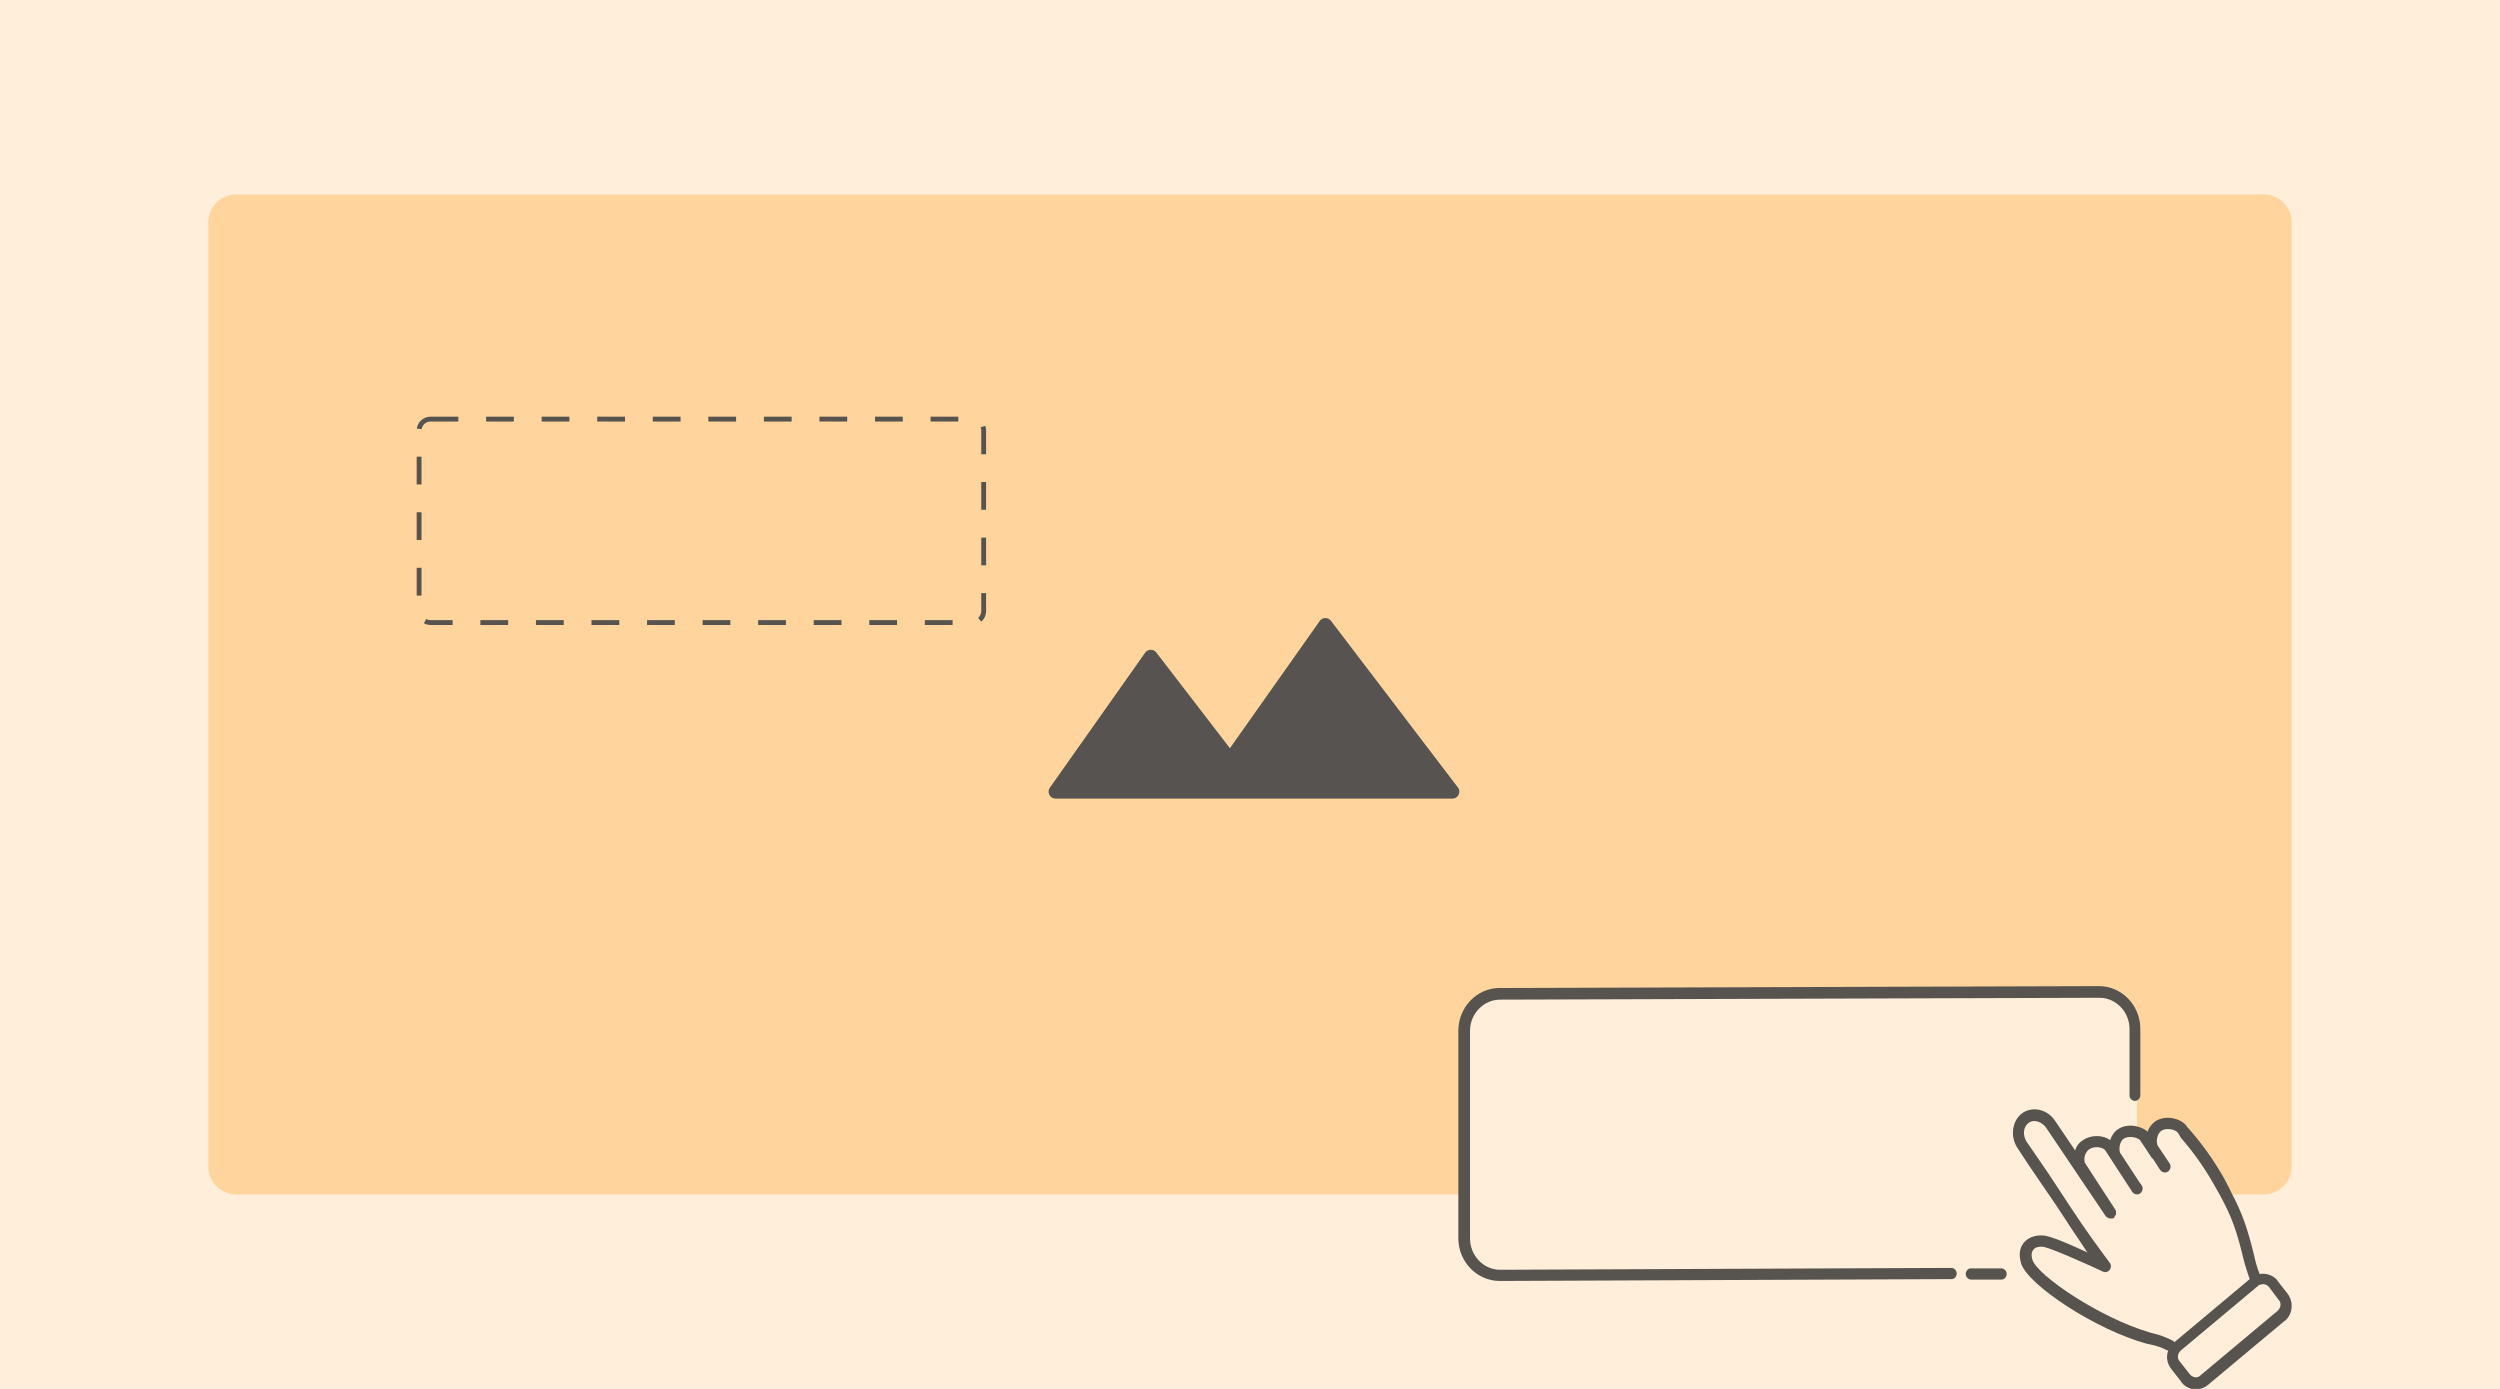
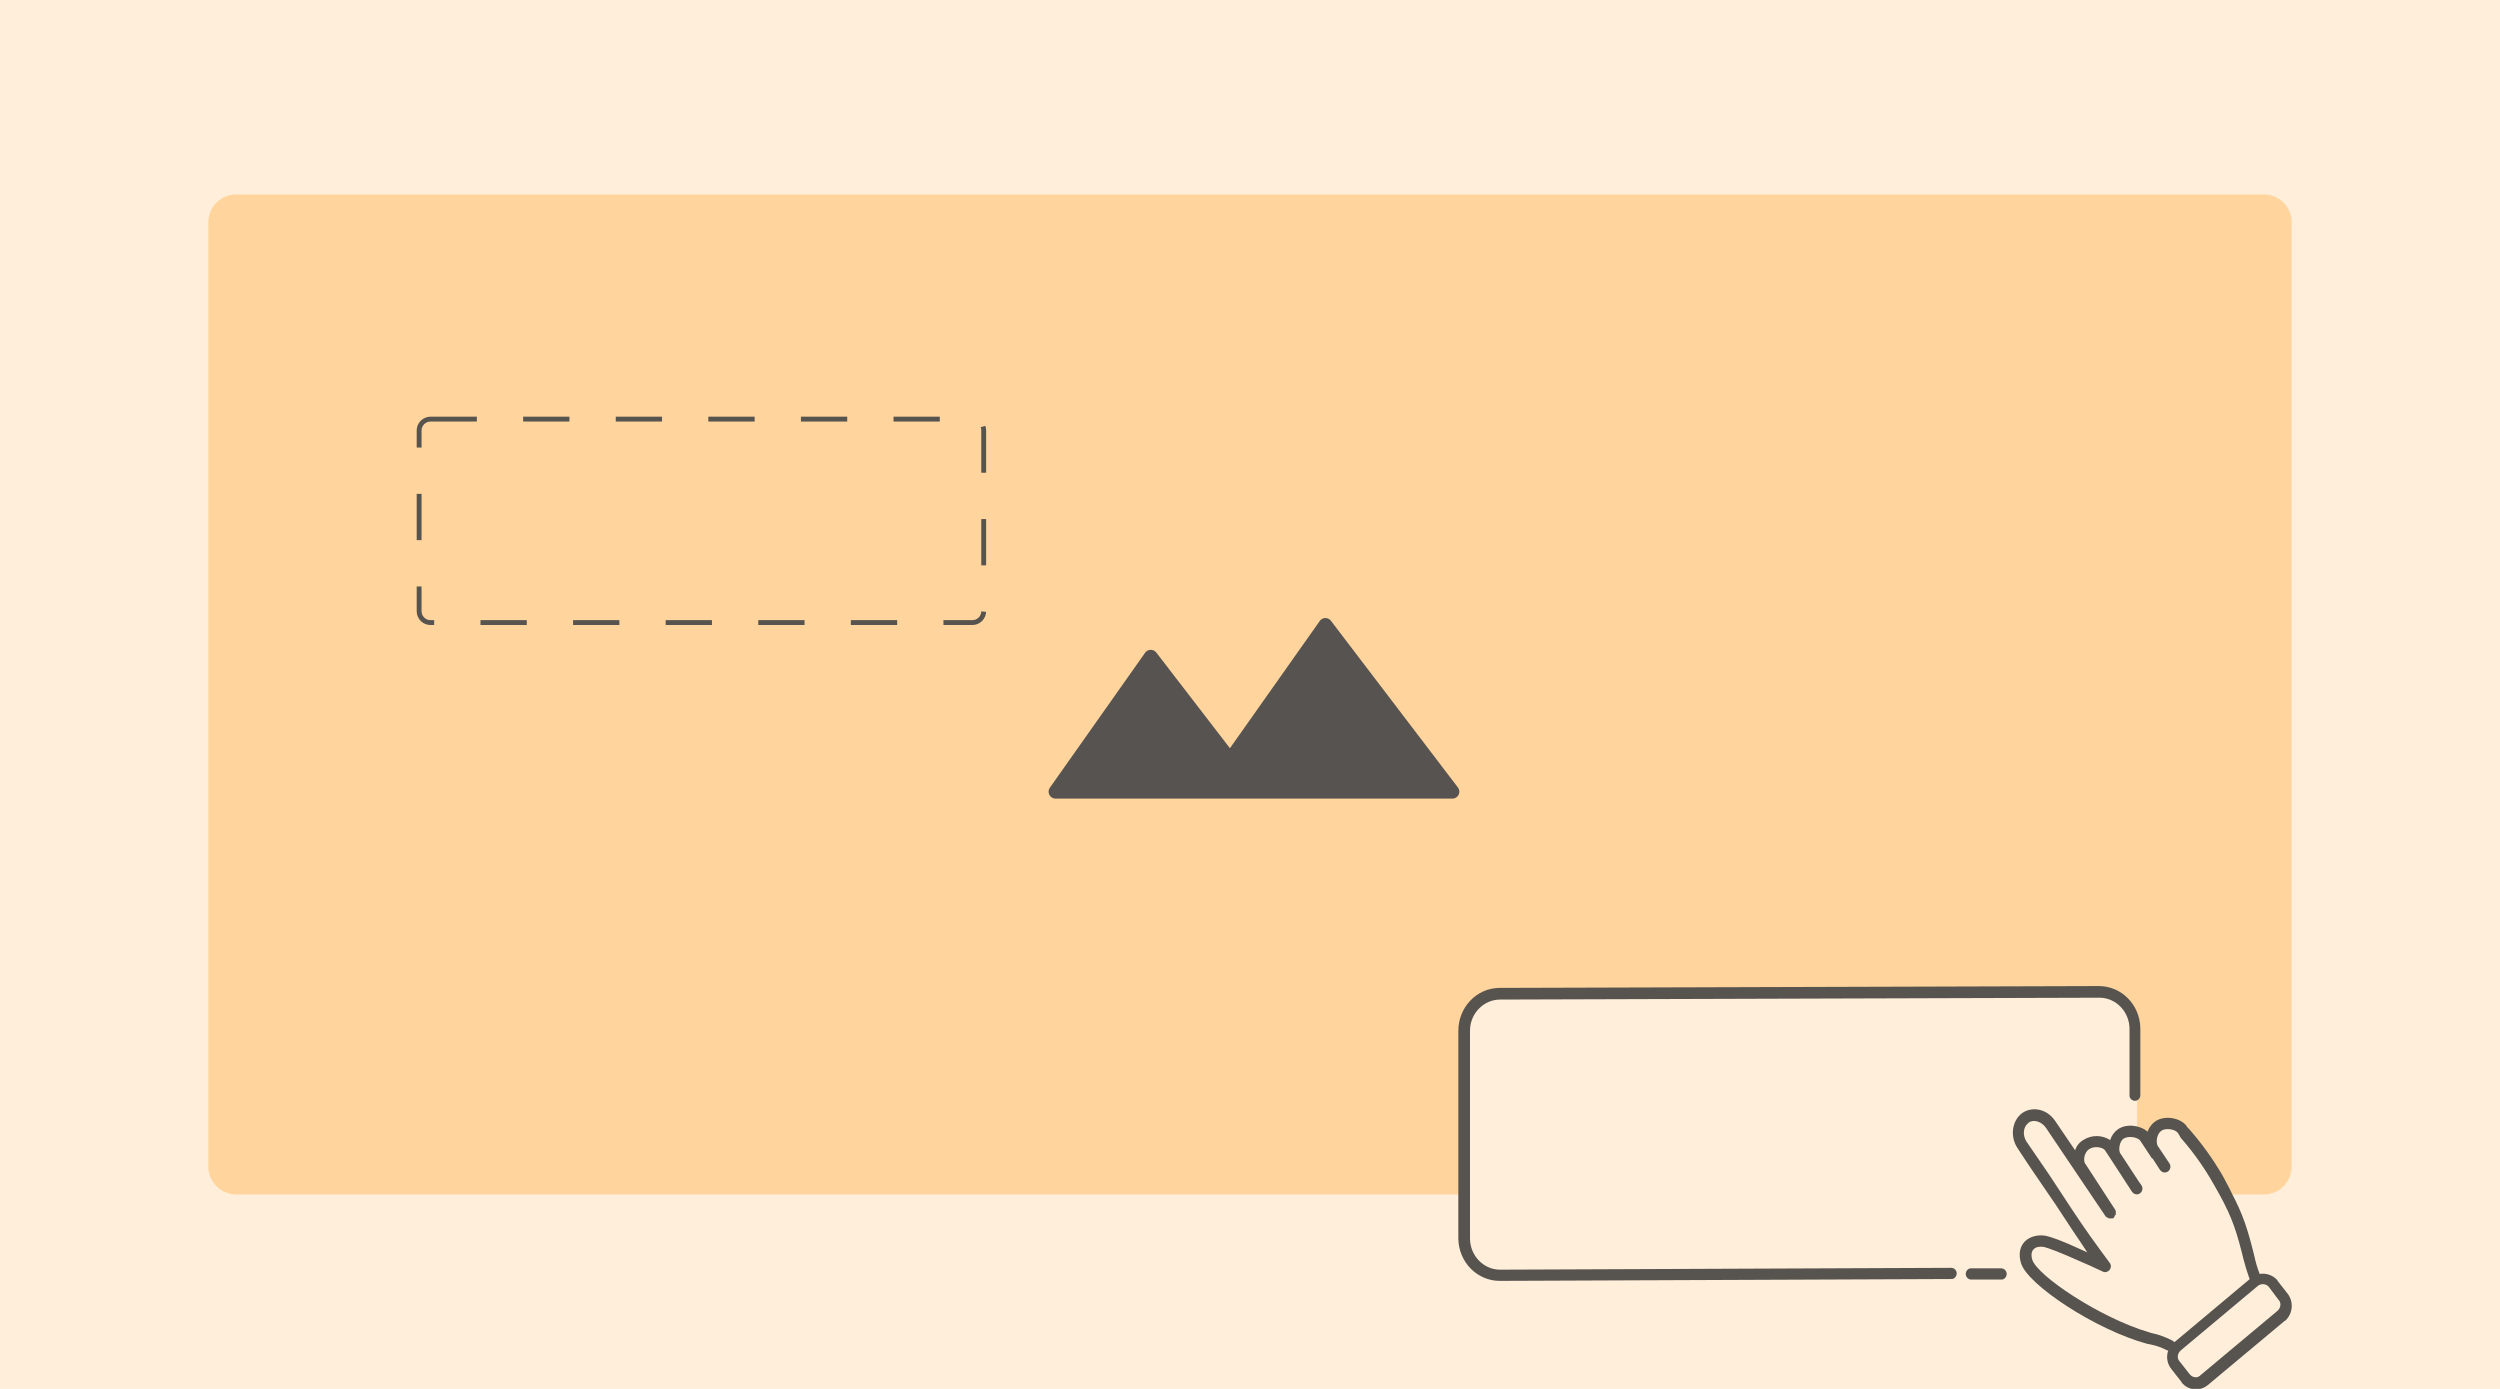
- <svg xmlns="http://www.w3.org/2000/svg" viewBox="0 0 180 100" fill="none">
+ <svg xmlns="http://www.w3.org/2000/svg" viewBox="0 0 108 60" fill="none" width="108" height="60">
  <g clip-path="url(#clip0_10177_31860)">
-     <rect width="180" height="100" fill="#FFEFDA" />
-     <rect x="15" y="14" width="150" height="72" rx="2" fill="#FFD59D" />
-     <path d="M82.857 47.286L76 57H104.571L95.429 45L88.571 54.714L82.857 47.286Z" fill="#575350" stroke="#575350" stroke-linejoin="round" />
-     <rect x="30.175" y="30.175" width="40.65" height="14.65" rx="0.825" stroke="#57534F" stroke-width="0.35" stroke-dasharray="2 2" />
-     <path d="M146.5 89.5L146 90L146.5 91.5L148 93L150.5 94.5L154.5 96L156.5 97V98L158 99.5L159.5 99L162 96.5L164 95L164.5 93.5L163.5 92.5L162.5 92L162 91.5L161 87.5L159 84L157 81H155.5L154.5 82L153 81.5L151.5 82.5L150.5 82L149.5 83H149L148 81.5L147 80.5H146L145.5 81.5L146 83.5L148 85.5L149.5 88L150.5 89.5L151 91L150 90.5L149 90L147.5 89.5H146.5Z" fill="#FFEFDA" />
-     <path d="M105.968 72.935L106.935 71.968L107.903 71.484H111.29H146.129H151.451L152.903 72.451L153.871 73.903V78.742V81.645H152.903L151.935 82.613L150.484 82.129L149.032 83.581L148.064 81.161L146.613 80.193L145.645 80.677L145.161 82.129L149.516 88.419L150.968 90.838L150.484 90.355H149.032L148.064 89.387H146.613L146.129 89.871V90.838V91.806H119.032H112.742H108.387H106.935L105.968 90.838L105.484 90.355V87.935V86V83.581V80.677V77.774V74.871L105.968 72.935Z" fill="#FFEFDA" />
-     <path d="M144.092 91.323C144.319 91.323 144.481 91.524 144.481 91.726C144.481 91.927 144.319 92.129 144.124 92.129H144.092H141.921C141.694 92.129 141.532 91.927 141.532 91.726C141.532 91.524 141.694 91.323 141.888 91.323H141.921H144.092ZM147.948 80.674L149.406 82.824C149.503 82.522 149.697 82.253 149.989 82.085C150.572 81.682 151.415 81.716 151.933 82.085C152.03 81.783 152.225 81.481 152.484 81.313C153.1 80.876 154.104 81.01 154.622 81.481C154.72 81.178 154.914 80.943 155.173 80.742C155.854 80.271 156.988 80.473 157.441 81.078V81.111L157.636 81.313C158.576 82.388 159.353 83.496 160.001 84.605L160.131 84.84L160.325 85.209L160.52 85.579L160.682 85.915C161.459 87.393 161.816 88.434 162.302 90.416C162.399 90.886 162.529 91.323 162.691 91.726C163.144 91.659 163.63 91.793 163.954 92.163L163.987 92.23L164.7 93.137C165.153 93.742 165.088 94.581 164.538 95.085L164.473 95.119L158.964 99.721C158.381 100.191 157.571 100.124 157.085 99.553L157.053 99.486L156.34 98.579C156.016 98.176 155.951 97.672 156.113 97.235H156.081H156.048C155.692 97.033 155.27 96.899 154.817 96.798L154.655 96.765H154.622C150.896 95.757 145.971 92.499 145.517 90.953C145.096 89.576 146.101 88.803 147.267 88.972C147.624 89.039 148.498 89.341 149.859 89.979L150.313 90.181L150.248 90.114C149.73 89.307 149.244 88.636 148.822 87.964L147.98 86.687L146.878 85.075C146.392 84.369 145.841 83.563 145.258 82.656C144.707 81.817 144.869 80.674 145.615 80.137C146.36 79.633 147.397 79.868 147.948 80.674ZM162.593 92.566L162.561 92.599L157.02 97.235C156.793 97.436 156.729 97.772 156.923 98.008L156.955 98.041L157.668 98.948C157.863 99.183 158.187 99.251 158.414 99.049L158.446 99.015L163.987 94.38C164.214 94.178 164.278 93.842 164.084 93.607L164.051 93.573L163.371 92.666C163.177 92.431 162.853 92.398 162.593 92.566ZM146.068 80.842C145.679 81.111 145.615 81.716 145.906 82.186L147.494 84.504L148.401 85.881C148.628 86.217 148.822 86.519 149.017 86.822L149.308 87.258C150.054 88.4 150.929 89.61 151.901 90.92C152.16 91.256 151.803 91.726 151.415 91.558L150.475 91.121L149.859 90.853C148.369 90.181 147.462 89.845 147.17 89.778C146.522 89.677 146.133 90.013 146.327 90.685C146.684 91.86 151.285 94.917 154.752 95.925L154.849 95.959L154.979 95.992C155.465 96.093 155.886 96.261 156.307 96.462L156.437 96.53C156.469 96.563 156.534 96.597 156.567 96.63L161.978 92.096C161.816 91.625 161.654 91.155 161.524 90.618L161.427 90.214C160.908 88.165 160.52 87.225 159.418 85.31C158.77 84.168 157.992 83.026 157.02 81.917L156.826 81.581L156.793 81.548C156.631 81.313 155.951 81.178 155.627 81.413C155.303 81.615 155.206 82.22 155.368 82.522L155.4 82.555L156.21 83.765C156.34 83.966 156.275 84.201 156.113 84.336C155.951 84.47 155.692 84.437 155.562 84.269L155.53 84.235L155.011 83.429L154.946 83.395L154.104 82.119C153.942 81.884 153.262 81.749 152.905 81.984C152.614 82.186 152.516 82.791 152.678 83.059L152.711 83.093L154.007 85.075L154.201 85.344C154.331 85.545 154.266 85.78 154.104 85.915C153.942 86.049 153.683 86.015 153.553 85.847L153.521 85.814L151.577 82.824C151.415 82.589 150.767 82.488 150.41 82.757C150.086 82.992 149.989 83.53 150.151 83.798L150.183 83.832L152.322 87.124V87.157L152.354 87.191V87.225V87.258C152.354 87.292 152.354 87.292 152.354 87.326V87.359V87.393V87.426V87.46L152.322 87.493L152.289 87.527L152.257 87.561V87.628L152.225 87.661L152.192 87.695C152.192 87.695 152.16 87.729 152.127 87.729H152.095H152.063H152.03H151.965H151.933H151.901H151.868C151.836 87.729 151.836 87.729 151.803 87.695L151.739 87.661L151.706 87.628V87.661L151.674 87.628L151.641 87.594L151.609 87.561L147.332 81.212C147.008 80.742 146.425 80.574 146.068 80.842ZM151.123 71C152.743 71 154.072 72.344 154.104 74.023V74.124V78.86C154.104 79.096 153.91 79.263 153.715 79.263C153.521 79.263 153.326 79.096 153.326 78.894V78.86V74.09C153.326 72.881 152.387 71.873 151.22 71.84H151.155L108.013 71.974C106.847 71.974 105.875 72.948 105.842 74.157V74.224V89.172C105.842 90.382 106.782 91.39 107.949 91.423H108.013L140.495 91.289C140.722 91.289 140.884 91.491 140.884 91.692C140.884 91.894 140.722 92.096 140.528 92.096H140.495L107.981 92.229C106.361 92.229 105.032 90.886 105 89.206V89.105V74.224C105 72.545 106.296 71.168 107.916 71.134H108.013L151.123 71Z" fill="#57534F" />
+     <path width="180" height="100" fill="#FFEFDA" d="M0 0h108v60H0z" />
+     <path x="15" y="14" width="150" height="72" rx="2" fill="#FFD59D" d="M10.2 8.4h87.6a1.2 1.2 0 0 1 1.2 1.2v40.8a1.2 1.2 0 0 1 -1.2 1.2h-87.6a1.2 1.2 0 0 1 -1.2 -1.2V9.6a1.2 1.2 0 0 1 1.2 -1.2" />
+     <path d="M49.714 28.372 45.6 34.2h17.143l-5.485 -7.2 -4.115 5.828z" fill="#575350" stroke="#575350" stroke-linejoin="round" stroke-width="0.6" />
+     <path x="30.175" y="30.175" width="40.65" height="14.65" rx="0.825" stroke="#57534F" stroke-width="0.21" stroke-dasharray="2 2" d="M18.6 18.106H42a0.492 0.492 0 0 1 0.496 0.494V26.4a0.492 0.492 0 0 1 -0.496 0.496H18.6a0.492 0.492 0 0 1 -0.494 -0.496v-7.8a0.492 0.492 0 0 1 0.494 -0.494z" />
+     <path d="M87.9 53.7 87.6 54l0.3 0.9 0.9 0.9 1.5 0.9 2.4 0.9 1.2 0.6v0.6l0.9 0.9 0.9 -0.3L97.2 57.9l1.2 -0.9 0.3 -0.9 -0.6 -0.6 -0.6 -0.3 -0.3 -0.3 -0.6 -2.4 -1.2 -2.1 -1.2 -1.8h-0.9l-0.6 0.6 -0.9 -0.3 -0.9 0.6 -0.6 -0.3 -0.6 0.6h-0.3l-0.6 -0.9 -0.6 -0.6H87.6l-0.3 0.6 0.3 1.2 1.2 1.2 0.9 1.5 0.6 0.9 0.3 0.9 -0.6 -0.3 -0.6 -0.3 -0.9 -0.3z" fill="#FFEFDA" />
+     <path d="m63.581 43.762 0.58 -0.58 0.581 -0.29h26.129l0.871 0.58 0.581 0.871v4.645h-0.581l-0.581 0.581 -0.871 -0.29 -0.871 0.871 -0.581 -1.452 -0.871 -0.581 -0.581 0.29 -0.29 0.871 2.614 3.774 0.871 1.452 -0.29 -0.29h-0.871l-0.581 -0.581h-0.871l-0.29 0.29v1.162H64.159l-0.58 -0.581 -0.29 -0.289v-9.293z" fill="#FFEFDA" />
+     <path d="M86.455 54.793c0.137 0 0.234 0.121 0.234 0.242s-0.097 0.242 -0.214 0.242h-1.321c-0.137 0 -0.234 -0.121 -0.234 -0.242s0.097 -0.242 0.214 -0.242h1.322m2.314 -6.389 0.875 1.29a0.78 0.78 0 0 1 0.349 -0.443 1.068 1.068 0 0 1 1.166 0 0.888 0.888 0 0 1 0.331 -0.463c0.37 -0.262 0.972 -0.181 1.283 0.101a0.924 0.924 0 0 1 0.331 -0.444c0.409 -0.282 1.088 -0.161 1.361 0.203v0.02l0.118 0.121a12.84 12.84 0 0 1 1.42 1.975l0.078 0.14 0.116 0.222 0.118 0.221 0.097 0.202c0.467 0.887 0.68 1.512 0.972 2.7q0.088 0.424 0.234 0.786a0.84 0.84 0 0 1 0.757 0.262l0.02 0.041 0.427 0.545a0.872 0.872 0 0 1 -0.097 1.169l-0.04 0.02 -3.306 2.761a0.799 0.799 0 0 1 -1.128 -0.101l-0.019 -0.041 -0.427 -0.545a0.828 0.828 0 0 1 -0.137 -0.806h-0.04a2.64 2.64 0 0 0 -0.739 -0.262l-0.097 -0.02h-0.02c-2.236 -0.605 -5.19 -2.56 -5.464 -3.487 -0.252 -0.827 0.35 -1.29 1.05 -1.189 0.214 0.041 0.739 0.221 1.555 0.604l0.272 0.121 -0.04 -0.041c-0.311 -0.485 -0.602 -0.887 -0.856 -1.29l-0.505 -0.766 -0.661 -0.967a54 54 0 0 1 -0.972 -1.452c-0.331 -0.504 -0.234 -1.189 0.214 -1.512 0.446 -0.302 1.069 -0.161 1.4 0.323m8.786 7.135 -0.019 0.02 -3.325 2.782c-0.137 0.121 -0.174 0.323 -0.059 0.464l0.019 0.02 0.427 0.545c0.118 0.14 0.312 0.181 0.448 0.06l0.019 -0.02 3.325 -2.78c0.137 -0.121 0.174 -0.323 0.059 -0.464l-0.02 -0.02 -0.408 -0.544c-0.116 -0.142 -0.311 -0.162 -0.467 -0.061m-9.914 -7.034c-0.234 0.162 -0.272 0.524 -0.097 0.806l0.953 1.391 0.545 0.827c0.137 0.202 0.252 0.383 0.37 0.564l0.174 0.262c0.448 0.685 0.972 1.411 1.555 2.197 0.156 0.202 -0.059 0.484 -0.292 0.383l-0.564 -0.262 -0.37 -0.161c-0.894 -0.403 -1.438 -0.605 -1.614 -0.644 -0.389 -0.061 -0.622 0.14 -0.505 0.545 0.214 0.706 2.975 2.539 5.056 3.144l0.059 0.02 0.078 0.02c0.292 0.06 0.545 0.162 0.797 0.282l0.078 0.041c0.019 0.02 0.059 0.041 0.078 0.06l3.246 -2.72a9.6 9.6 0 0 1 -0.272 -0.887l-0.059 -0.242c-0.312 -1.229 -0.545 -1.794 -1.205 -2.942a12 12 0 0 0 -1.439 -2.035l-0.116 -0.202 -0.02 -0.02c-0.097 -0.14 -0.505 -0.222 -0.7 -0.082 -0.194 0.121 -0.252 0.485 -0.156 0.665l0.019 0.02 0.486 0.726a0.258 0.258 0 0 1 -0.059 0.342 0.24 0.24 0 0 1 -0.331 -0.04l-0.019 -0.02 -0.312 -0.484 -0.04 -0.02 -0.505 -0.766c-0.097 -0.14 -0.505 -0.222 -0.72 -0.082 -0.174 0.121 -0.234 0.485 -0.137 0.644l0.02 0.02 0.778 1.189 0.116 0.162a0.258 0.258 0 0 1 -0.059 0.342 0.24 0.24 0 0 1 -0.331 -0.041l-0.019 -0.02 -1.166 -1.794c-0.097 -0.14 -0.486 -0.202 -0.701 -0.041 -0.194 0.14 -0.252 0.464 -0.156 0.624l0.019 0.02 1.283 1.975v0.02l0.019 0.02v0.162l-0.019 0.02 -0.02 0.02 -0.019 0.02v0.041l-0.019 0.02 -0.02 0.02s-0.019 0.02 -0.04 0.02h-0.156c-0.019 0 -0.019 0 -0.04 -0.02l-0.038 -0.02 -0.02 -0.02v0.02l-0.019 -0.02 -0.02 -0.02 -0.019 -0.02 -2.567 -3.81c-0.194 -0.282 -0.545 -0.383 -0.758 -0.221m3.047 -5.905c0.972 0 1.769 0.806 1.788 1.814v2.902a0.24 0.24 0 0 1 -0.234 0.242c-0.116 0 -0.234 -0.101 -0.234 -0.221v-2.884c0 -0.726 -0.563 -1.331 -1.264 -1.35h-0.04l-25.885 0.08c-0.7 0 -1.283 0.584 -1.302 1.309v9.01c0 0.726 0.564 1.331 1.265 1.35h0.038l19.489 -0.08c0.137 0 0.234 0.121 0.234 0.242s-0.097 0.242 -0.214 0.242h-0.02l-19.508 0.08c-0.972 0 -1.769 -0.805 -1.788 -1.814v-8.989c0 -1.008 0.778 -1.834 1.75 -1.854h0.059z" fill="#57534F" />
  </g>
  <defs>
    <clipPath id="clip0_10177_31860">
-       <rect width="180" height="100" fill="white" />
+       <path width="180" height="100" fill="white" d="M0 0h108v60H0z" />
    </clipPath>
  </defs>
</svg>
